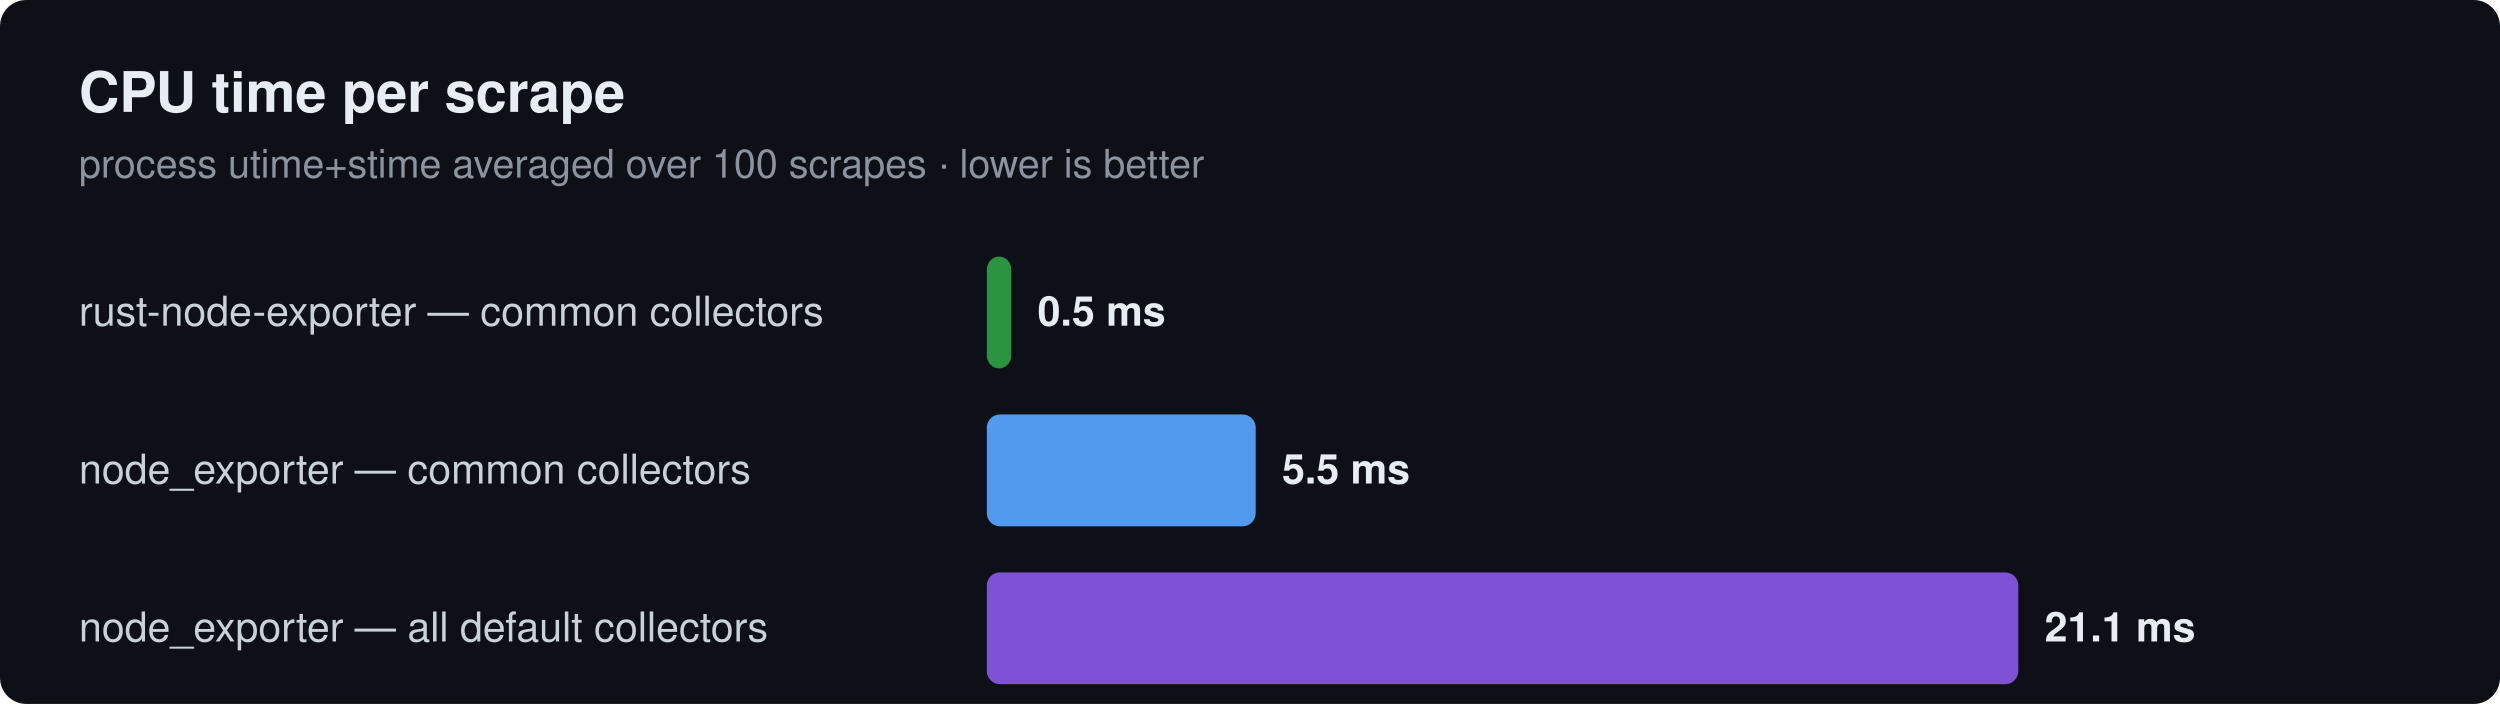
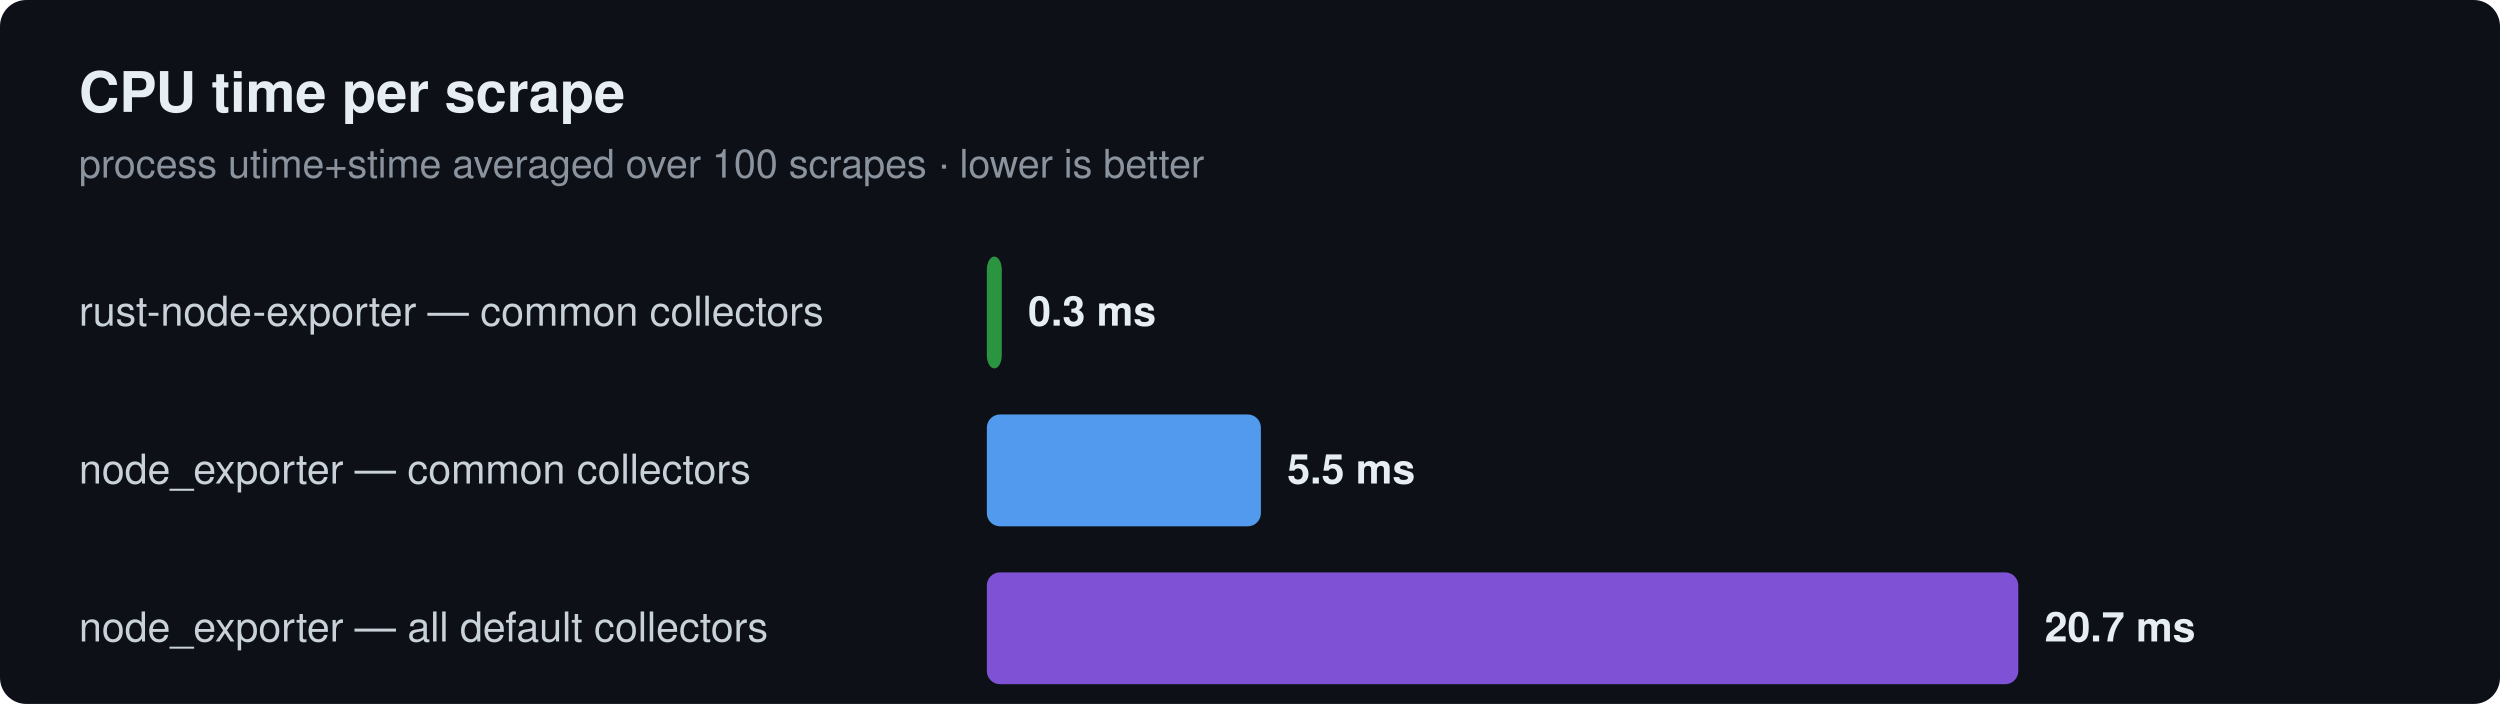
<svg xmlns="http://www.w3.org/2000/svg" viewBox="0 0 760 214" font-family="-apple-system,Segoe UI,Helvetica,Arial,sans-serif">
  <rect width="760" height="214" fill="#0d1117" rx="8" />
  <text x="24" y="34" fill="#e6edf3" font-size="17" font-weight="600">CPU time per scrape</text>
  <text x="24" y="54" fill="#8b949e" font-size="12">process utime+stime averaged over 100 scrapes · lower is better</text>
  <text x="24" y="99.0" fill="#c9d1d9" font-size="12.5">rust-node-exporter — common collectors</text>
-   <rect x="300" y="78" width="7.43" height="34" rx="4" fill="#2ea043" opacity="0.92" />
-   <text x="315.43" y="99.0" fill="#e6edf3" font-size="12.5" font-weight="600">0.5 ms</text>
+   <rect x="300" y="78" width="4.544" height="34" rx="4" fill="#2ea043" opacity="0.92" />
+   <text x="312.544" y="99.0" fill="#e6edf3" font-size="12.5" font-weight="600">0.3 ms</text>
  <text x="24" y="147.0" fill="#c9d1d9" font-size="12.5">node_exporter — common collectors</text>
-   <rect x="300" y="126" width="81.733" height="34" rx="4" fill="#58a6ff" opacity="0.92" />
-   <text x="389.733" y="147.0" fill="#e6edf3" font-size="12.5" font-weight="600">5.5 ms</text>
+   <rect x="300" y="126" width="83.313" height="34" rx="4" fill="#58a6ff" opacity="0.92" />
+   <text x="391.313" y="147.0" fill="#e6edf3" font-size="12.5" font-weight="600">5.5 ms</text>
  <text x="24" y="195.0" fill="#c9d1d9" font-size="12.5">node_exporter — all default collectors</text>
  <rect x="300" y="174" width="313.559" height="34" rx="4" fill="#8957e5" opacity="0.92" />
-   <text x="621.559" y="195.0" fill="#e6edf3" font-size="12.5" font-weight="600">21.1 ms</text>
+   <text x="621.559" y="195.0" fill="#e6edf3" font-size="12.5" font-weight="600">20.7 ms</text>
  <text x="300" y="224" fill="#8b949e" font-size="11">0 ms CPU</text>
-   <text x="670" y="224" fill="#8b949e" font-size="11" text-anchor="end">21.1 ms</text>
+   <text x="670" y="224" fill="#8b949e" font-size="11" text-anchor="end">20.7 ms</text>
</svg>
